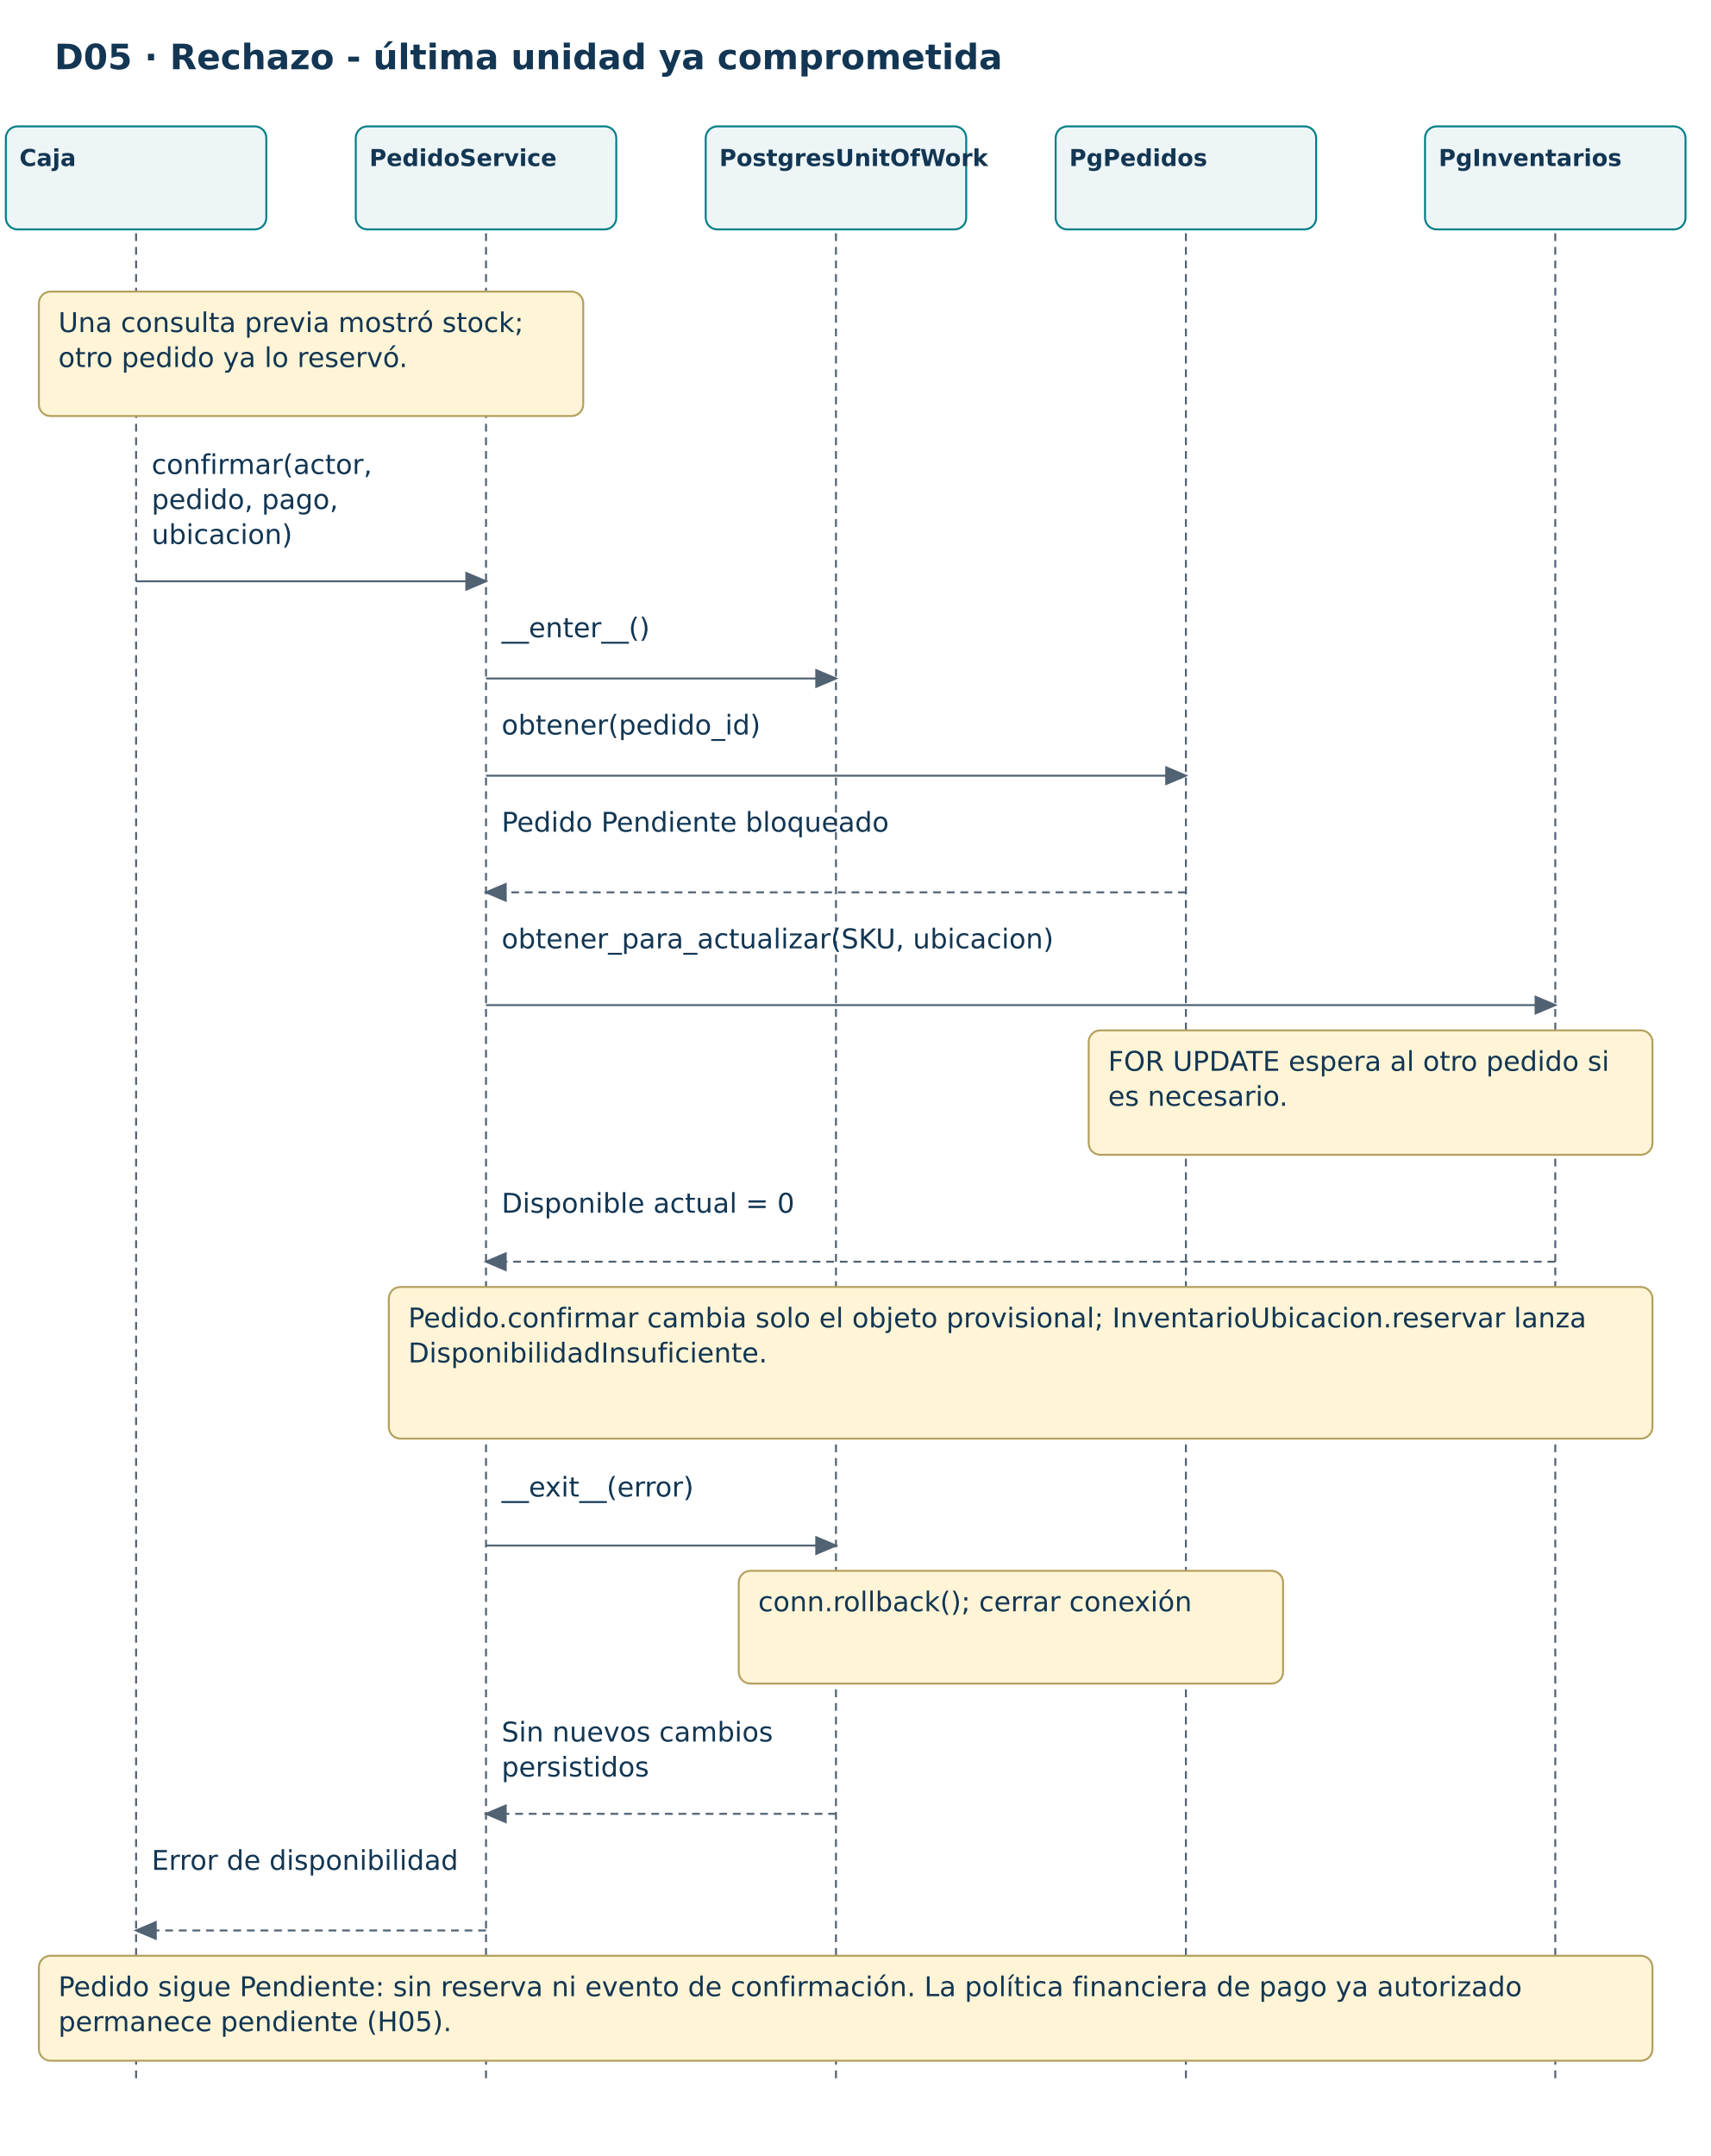
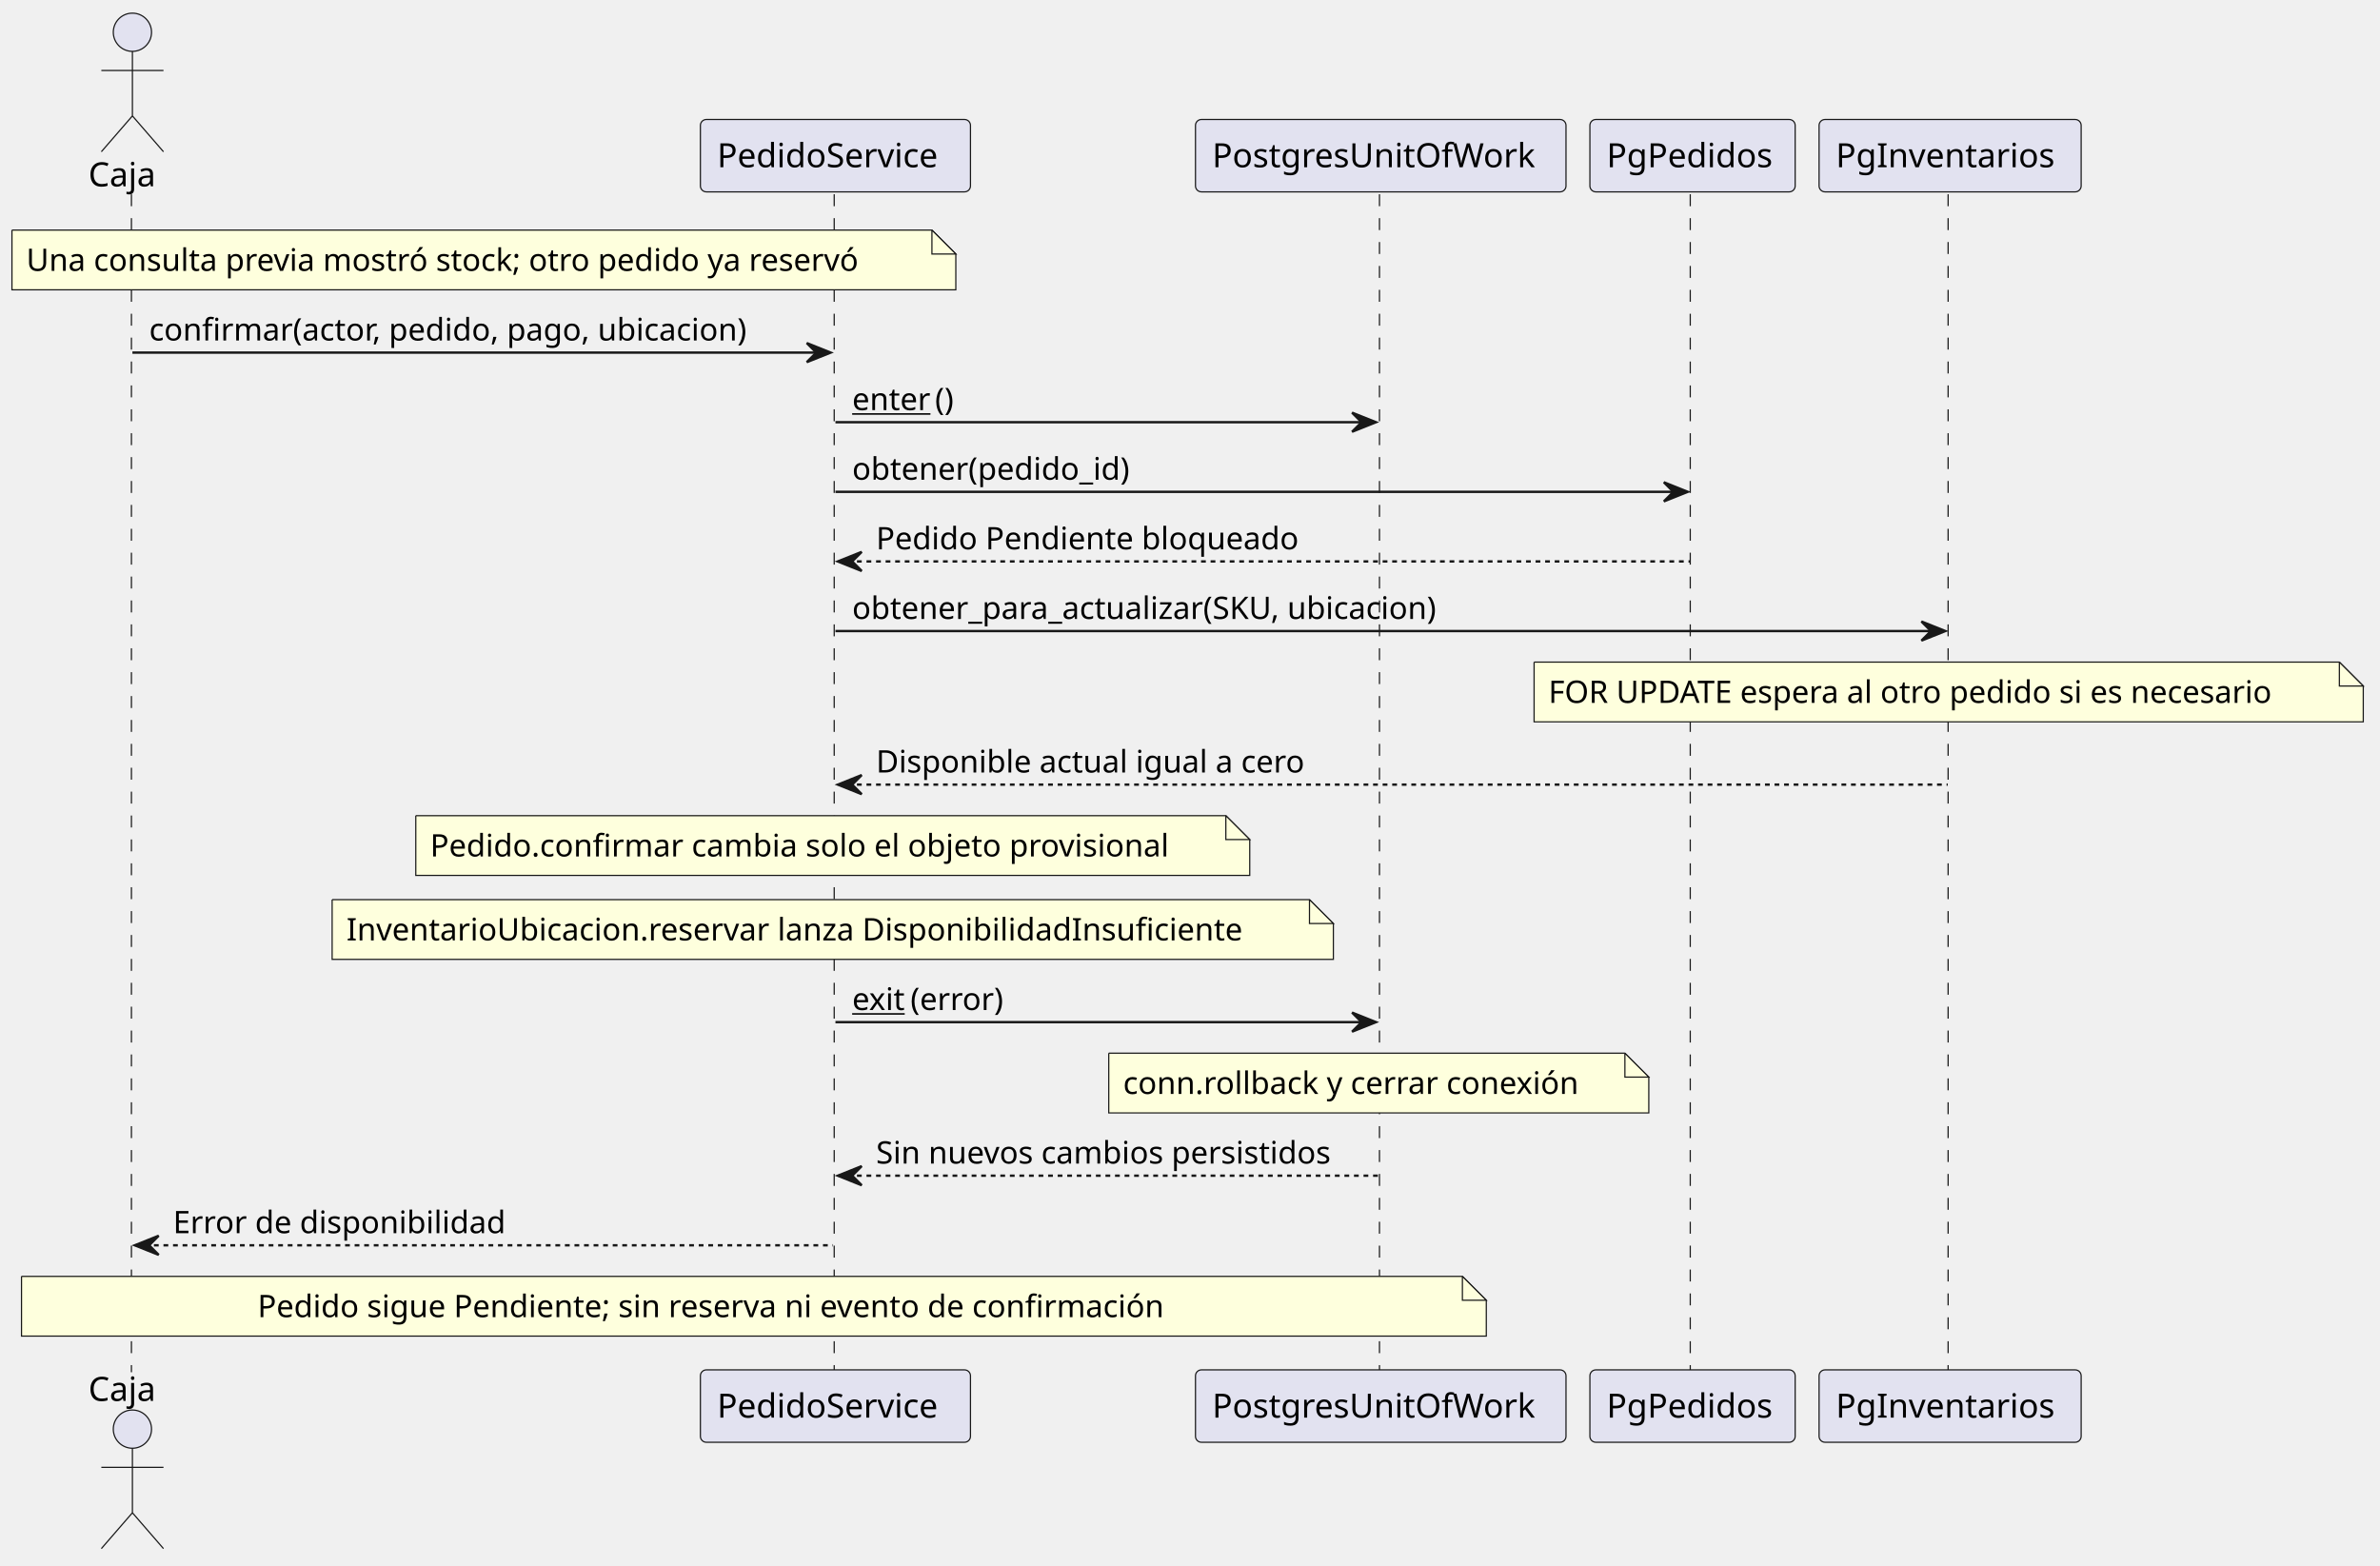
- <svg xmlns="http://www.w3.org/2000/svg" width="880" height="1109" viewBox="0 0 880 1109">
-   <rect width="100%" height="100%" fill="white" />
-   <text x="28" y="35.6" font-family="DejaVu Sans" font-size="18" font-weight="700" fill="#123653">D05 · Rechazo - última unidad ya comprometida</text>
-   <rect x="3" y="65" width="134" height="53" rx="6" fill="#edf5f6" stroke="#007e86" />
-   <text x="10" y="85.4" font-family="DejaVu Sans" font-size="12" font-weight="700" fill="#123653">Caja</text>
-   <path d="M 70 120 L 70 1069" fill="none" stroke="#516273" stroke-dasharray="4 3" />
-   <rect x="183" y="65" width="134" height="53" rx="6" fill="#edf5f6" stroke="#007e86" />
-   <text x="190" y="85.4" font-family="DejaVu Sans" font-size="12" font-weight="700" fill="#123653">PedidoService</text>
-   <path d="M 250 120 L 250 1069" fill="none" stroke="#516273" stroke-dasharray="4 3" />
-   <rect x="363" y="65" width="134" height="53" rx="6" fill="#edf5f6" stroke="#007e86" />
-   <text x="370" y="85.4" font-family="DejaVu Sans" font-size="12" font-weight="700" fill="#123653">PostgresUnitOfWork</text>
-   <path d="M 430 120 L 430 1069" fill="none" stroke="#516273" stroke-dasharray="4 3" />
-   <rect x="543" y="65" width="134" height="53" rx="6" fill="#edf5f6" stroke="#007e86" />
-   <text x="550" y="85.4" font-family="DejaVu Sans" font-size="12" font-weight="700" fill="#123653">PgPedidos</text>
-   <path d="M 610 120 L 610 1069" fill="none" stroke="#516273" stroke-dasharray="4 3" />
-   <rect x="733" y="65" width="134" height="53" rx="6" fill="#edf5f6" stroke="#007e86" />
-   <text x="740" y="85.4" font-family="DejaVu Sans" font-size="12" font-weight="700" fill="#123653">PgInventarios</text>
-   <path d="M 800 120 L 800 1069" fill="none" stroke="#516273" stroke-dasharray="4 3" />
-   <rect x="20" y="150" width="280" height="64" rx="6" fill="#fff4d6" stroke="#b3a05e" />
-   <text x="30" y="170.8" font-family="DejaVu Sans" font-size="14" font-weight="400" fill="#123653">Una consulta previa mostró stock;</text>
-   <text x="30" y="188.8" font-family="DejaVu Sans" font-size="14" font-weight="400" fill="#123653">otro pedido ya lo reservó.</text>
-   <text x="78" y="243.8" font-family="DejaVu Sans" font-size="14" font-weight="400" fill="#123653">confirmar(actor,</text>
-   <text x="78" y="261.8" font-family="DejaVu Sans" font-size="14" font-weight="400" fill="#123653">pedido, pago,</text>
-   <text x="78" y="279.8" font-family="DejaVu Sans" font-size="14" font-weight="400" fill="#123653">ubicacion)</text>
-   <path d="M 70 299 L 250 299" fill="none" stroke="#516273" />
-   <polygon points="250,299 239.868,303.284 239.868,294.716" fill="#516273" stroke="#516273" />
-   <text x="258" y="327.8" font-family="DejaVu Sans" font-size="14" font-weight="400" fill="#123653">__enter__()</text>
-   <path d="M 250 349 L 430 349" fill="none" stroke="#516273" />
-   <polygon points="430,349 419.868,353.284 419.868,344.716" fill="#516273" stroke="#516273" />
-   <text x="258" y="377.8" font-family="DejaVu Sans" font-size="14" font-weight="400" fill="#123653">obtener(pedido_id)</text>
-   <path d="M 250 399 L 610 399" fill="none" stroke="#516273" />
-   <polygon points="610,399 599.868,403.284 599.868,394.716" fill="#516273" stroke="#516273" />
-   <text x="258" y="427.8" font-family="DejaVu Sans" font-size="14" font-weight="400" fill="#123653">Pedido Pendiente bloqueado</text>
-   <path d="M 610 459 L 250 459" fill="none" stroke="#516273" stroke-dasharray="4 3" />
-   <polygon points="250,459 260.132,454.716 260.132,463.284" fill="#516273" stroke="#516273" />
-   <text x="258" y="487.8" font-family="DejaVu Sans" font-size="14" font-weight="400" fill="#123653">obtener_para_actualizar(SKU, ubicacion)</text>
-   <path d="M 250 517 L 800 517" fill="none" stroke="#516273" />
-   <polygon points="800,517 789.868,521.284 789.868,512.716" fill="#516273" stroke="#516273" />
-   <rect x="560" y="530" width="290" height="64" rx="6" fill="#fff4d6" stroke="#b3a05e" />
-   <text x="570" y="550.8" font-family="DejaVu Sans" font-size="14" font-weight="400" fill="#123653">FOR UPDATE espera al otro pedido si</text>
-   <text x="570" y="568.8" font-family="DejaVu Sans" font-size="14" font-weight="400" fill="#123653">es necesario.</text>
-   <text x="258" y="623.8" font-family="DejaVu Sans" font-size="14" font-weight="400" fill="#123653">Disponible actual = 0</text>
-   <path d="M 800 649 L 250 649" fill="none" stroke="#516273" stroke-dasharray="4 3" />
-   <polygon points="250,649 260.132,644.716 260.132,653.284" fill="#516273" stroke="#516273" />
-   <rect x="200" y="662" width="650" height="78" rx="6" fill="#fff4d6" stroke="#b3a05e" />
-   <text x="210" y="682.8" font-family="DejaVu Sans" font-size="14" font-weight="400" fill="#123653">Pedido.confirmar cambia solo el objeto provisional; InventarioUbicacion.reservar lanza</text>
-   <text x="210" y="700.8" font-family="DejaVu Sans" font-size="14" font-weight="400" fill="#123653">DisponibilidadInsuficiente.</text>
-   <text x="258" y="769.8" font-family="DejaVu Sans" font-size="14" font-weight="400" fill="#123653">__exit__(error)</text>
-   <path d="M 250 795 L 430 795" fill="none" stroke="#516273" />
-   <polygon points="430,795 419.868,799.284 419.868,790.716" fill="#516273" stroke="#516273" />
-   <rect x="380" y="808" width="280" height="58" rx="6" fill="#fff4d6" stroke="#b3a05e" />
-   <text x="390" y="828.8" font-family="DejaVu Sans" font-size="14" font-weight="400" fill="#123653">conn.rollback(); cerrar conexión</text>
-   <text x="258" y="895.8" font-family="DejaVu Sans" font-size="14" font-weight="400" fill="#123653">Sin nuevos cambios</text>
-   <text x="258" y="913.8" font-family="DejaVu Sans" font-size="14" font-weight="400" fill="#123653">persistidos</text>
-   <path d="M 430 933 L 250 933" fill="none" stroke="#516273" stroke-dasharray="4 3" />
-   <polygon points="250,933 260.132,928.716 260.132,937.284" fill="#516273" stroke="#516273" />
-   <text x="78" y="961.8" font-family="DejaVu Sans" font-size="14" font-weight="400" fill="#123653">Error de disponibilidad</text>
-   <path d="M 250 993 L 70 993" fill="none" stroke="#516273" stroke-dasharray="4 3" />
-   <polygon points="70,993 80.132,988.716 80.132,997.284" fill="#516273" stroke="#516273" />
-   <rect x="20" y="1006" width="830" height="54" rx="6" fill="#fff4d6" stroke="#b3a05e" />
-   <text x="30" y="1026.8" font-family="DejaVu Sans" font-size="14" font-weight="400" fill="#123653">Pedido sigue Pendiente: sin reserva ni evento de confirmación. La política financiera de pago ya autorizado</text>
-   <text x="30" y="1044.8" font-family="DejaVu Sans" font-size="14" font-weight="400" fill="#123653">permanece pendiente (H05).</text>
+ <svg xmlns="http://www.w3.org/2000/svg" contentStyleType="text/css" data-diagram-type="SEQUENCE" height="655px" preserveAspectRatio="none" style="width:996px;height:655px;background:#FFFFFF;" version="1.1" viewBox="0 0 996 655" width="996px" zoomAndPan="magnify">
+   <defs />
+   <g>
+     <g class="participant-lifeline" data-entity-uid="part1" data-qualified-name="Caja" id="part1-lifeline">
+       <g>
+         <rect fill="#000000" fill-opacity="0" height="492.992" width="8" x="51.412" y="81.297" />
+         <line style="stroke:#181818;stroke-width:0.5;stroke-dasharray:5,5;" x1="55" x2="55" y1="81.297" y2="574.289" />
+       </g>
+     </g>
+     <g class="participant-lifeline" data-entity-uid="part2" data-qualified-name="Servicio" id="part2-lifeline">
+       <g>
+         <rect fill="#000000" fill-opacity="0" height="492.992" width="8" x="345.619" y="81.297" />
+         <line style="stroke:#181818;stroke-width:0.5;stroke-dasharray:5,5;" x1="349.106" x2="349.106" y1="81.297" y2="574.289" />
+       </g>
+     </g>
+     <g class="participant-lifeline" data-entity-uid="part3" data-qualified-name="UoW" id="part3-lifeline">
+       <g>
+         <rect fill="#000000" fill-opacity="0" height="492.992" width="8" x="573.823" y="81.297" />
+         <line style="stroke:#181818;stroke-width:0.5;stroke-dasharray:5,5;" x1="577.293" x2="577.293" y1="81.297" y2="574.289" />
+       </g>
+     </g>
+     <g class="participant-lifeline" data-entity-uid="part4" data-qualified-name="Pedidos" id="part4-lifeline">
+       <g>
+         <rect fill="#000000" fill-opacity="0" height="492.992" width="8" x="704.306" y="81.297" />
+         <line style="stroke:#181818;stroke-width:0.5;stroke-dasharray:5,5;" x1="707.352" x2="707.352" y1="81.297" y2="574.289" />
+       </g>
+     </g>
+     <g class="participant-lifeline" data-entity-uid="part5" data-qualified-name="Inventarios" id="part5-lifeline">
+       <g>
+         <rect fill="#000000" fill-opacity="0" height="492.992" width="8" x="812.098" y="81.297" />
+         <line style="stroke:#181818;stroke-width:0.5;stroke-dasharray:5,5;" x1="815.26" x2="815.26" y1="81.297" y2="574.289" />
+       </g>
+     </g>
+     <g class="participant participant-head" data-entity-uid="part1" data-qualified-name="Caja" id="part1-head">
+       <text fill="#000000" font-family="sans-serif" font-size="14" lengthAdjust="spacing" textLength="30.823" x="37" y="77.995">Caja</text>
+       <ellipse cx="55.412" cy="13.5" fill="#E2E2F0" rx="8" ry="8" style="stroke:#181818;stroke-width:0.5;" />
+       <path d="M55.412,21.5 L55.412,48.5 M42.412,29.5 L68.412,29.5 M55.412,48.5 L42.412,63.5 M55.412,48.5 L68.412,63.5" fill="none" style="stroke:#181818;stroke-width:0.5;" />
+     </g>
+     <g class="participant participant-tail" data-entity-uid="part1" data-qualified-name="Caja" id="part1-tail">
+       <text fill="#000000" font-family="sans-serif" font-size="14" lengthAdjust="spacing" textLength="30.823" x="37" y="586.284">Caja</text>
+       <ellipse cx="55.412" cy="598.086" fill="#E2E2F0" rx="8" ry="8" style="stroke:#181818;stroke-width:0.5;" />
+       <path d="M55.412,606.086 L55.412,633.086 M42.412,614.086 L68.412,614.086 M55.412,633.086 L42.412,648.086 M55.412,633.086 L68.412,648.086" fill="none" style="stroke:#181818;stroke-width:0.5;" />
+     </g>
+     <g class="participant participant-head" data-entity-uid="part2" data-qualified-name="Servicio" id="part2-head">
+       <rect fill="#E2E2F0" height="30.297" rx="2.5" ry="2.5" style="stroke:#181818;stroke-width:0.5;" width="113.025" x="293.106" y="50" />
+       <text fill="#000000" font-family="sans-serif" font-size="14" lengthAdjust="spacing" textLength="99.025" x="300.106" y="69.995">PedidoService</text>
+     </g>
+     <g class="participant participant-tail" data-entity-uid="part2" data-qualified-name="Servicio" id="part2-tail">
+       <rect fill="#E2E2F0" height="30.297" rx="2.5" ry="2.5" style="stroke:#181818;stroke-width:0.5;" width="113.025" x="293.106" y="573.289" />
+       <text fill="#000000" font-family="sans-serif" font-size="14" lengthAdjust="spacing" textLength="99.025" x="300.106" y="593.284">PedidoService</text>
+     </g>
+     <g class="participant participant-head" data-entity-uid="part3" data-qualified-name="UoW" id="part3-head">
+       <rect fill="#E2E2F0" height="30.297" rx="2.5" ry="2.5" style="stroke:#181818;stroke-width:0.5;" width="155.06" x="500.293" y="50" />
+       <text fill="#000000" font-family="sans-serif" font-size="14" lengthAdjust="spacing" textLength="141.06" x="507.293" y="69.995">PostgresUnitOfWork</text>
+     </g>
+     <g class="participant participant-tail" data-entity-uid="part3" data-qualified-name="UoW" id="part3-tail">
+       <rect fill="#E2E2F0" height="30.297" rx="2.5" ry="2.5" style="stroke:#181818;stroke-width:0.5;" width="155.06" x="500.293" y="573.289" />
+       <text fill="#000000" font-family="sans-serif" font-size="14" lengthAdjust="spacing" textLength="141.06" x="507.293" y="593.284">PostgresUnitOfWork</text>
+     </g>
+     <g class="participant participant-head" data-entity-uid="part4" data-qualified-name="Pedidos" id="part4-head">
+       <rect fill="#E2E2F0" height="30.297" rx="2.5" ry="2.5" style="stroke:#181818;stroke-width:0.5;" width="85.907" x="665.352" y="50" />
+       <text fill="#000000" font-family="sans-serif" font-size="14" lengthAdjust="spacing" textLength="71.907" x="672.352" y="69.995">PgPedidos</text>
+     </g>
+     <g class="participant participant-tail" data-entity-uid="part4" data-qualified-name="Pedidos" id="part4-tail">
+       <rect fill="#E2E2F0" height="30.297" rx="2.5" ry="2.5" style="stroke:#181818;stroke-width:0.5;" width="85.907" x="665.352" y="573.289" />
+       <text fill="#000000" font-family="sans-serif" font-size="14" lengthAdjust="spacing" textLength="71.907" x="672.352" y="593.284">PgPedidos</text>
+     </g>
+     <g class="participant participant-head" data-entity-uid="part5" data-qualified-name="Inventarios" id="part5-head">
+       <rect fill="#E2E2F0" height="30.297" rx="2.5" ry="2.5" style="stroke:#181818;stroke-width:0.5;" width="109.676" x="761.26" y="50" />
+       <text fill="#000000" font-family="sans-serif" font-size="14" lengthAdjust="spacing" textLength="95.676" x="768.26" y="69.995">PgInventarios</text>
+     </g>
+     <g class="participant participant-tail" data-entity-uid="part5" data-qualified-name="Inventarios" id="part5-tail">
+       <rect fill="#E2E2F0" height="30.297" rx="2.5" ry="2.5" style="stroke:#181818;stroke-width:0.5;" width="109.676" x="761.26" y="573.289" />
+       <text fill="#000000" font-family="sans-serif" font-size="14" lengthAdjust="spacing" textLength="95.676" x="768.26" y="593.284">PgInventarios</text>
+     </g>
+     <path d="M5,96.297 L5,121.297 L400,121.297 L400,106.297 L390,96.297 L5,96.297" fill="#FEFFDD" style="stroke:#181818;stroke-width:0.5;" />
+     <path d="M390,96.297 L390,106.297 L400,106.297 L390,96.297" fill="#FEFFDD" style="stroke:#181818;stroke-width:0.5;" />
+     <text fill="#000000" font-family="sans-serif" font-size="13" lengthAdjust="spacing" textLength="374.772" x="11" y="113.364">Una consulta previa mostró stock; otro pedido ya reservó</text>
+     <g class="message" data-entity-1="part1" data-entity-2="part2" id="msg1">
+       <polygon fill="#181818" points="337.619,143.562,347.619,147.562,337.619,151.562,341.619,147.562" style="stroke:#181818;stroke-width:1;" />
+       <line style="stroke:#181818;stroke-width:1;" x1="55.412" x2="343.619" y1="147.562" y2="147.562" />
+       <text fill="#000000" font-family="sans-serif" font-size="13" lengthAdjust="spacing" textLength="270.207" x="62.412" y="142.497">confirmar(actor, pedido, pago, ubicacion)</text>
+     </g>
+     <g class="message" data-entity-1="part2" data-entity-2="part3" id="msg2">
+       <polygon fill="#181818" points="565.823,172.695,575.823,176.695,565.823,180.695,569.823,176.695" style="stroke:#181818;stroke-width:1;" />
+       <line style="stroke:#181818;stroke-width:1;" x1="349.619" x2="571.823" y1="176.695" y2="176.695" />
+       <text fill="#000000" font-family="sans-serif" font-size="13" lengthAdjust="spacing" text-decoration="underline" textLength="34.677" x="356.619" y="171.629">enter</text>
+       <text fill="#000000" font-family="sans-serif" font-size="13" lengthAdjust="spacing" textLength="10.144" x="391.296" y="171.629">()</text>
+     </g>
+     <g class="message" data-entity-1="part2" data-entity-2="part4" id="msg3">
+       <polygon fill="#181818" points="696.306,201.828,706.306,205.828,696.306,209.828,700.306,205.828" style="stroke:#181818;stroke-width:1;" />
+       <line style="stroke:#181818;stroke-width:1;" x1="349.619" x2="702.306" y1="205.828" y2="205.828" />
+       <text fill="#000000" font-family="sans-serif" font-size="13" lengthAdjust="spacing" textLength="123.71" x="356.619" y="200.762">obtener(pedido_id)</text>
+     </g>
+     <g class="message" data-entity-1="part4" data-entity-2="part2" id="msg4">
+       <polygon fill="#181818" points="360.619,230.961,350.619,234.961,360.619,238.961,356.619,234.961" style="stroke:#181818;stroke-width:1;" />
+       <line style="stroke:#181818;stroke-width:1;stroke-dasharray:2,2;" x1="354.619" x2="707.306" y1="234.961" y2="234.961" />
+       <text fill="#000000" font-family="sans-serif" font-size="13" lengthAdjust="spacing" textLength="185.923" x="366.619" y="229.895">Pedido Pendiente bloqueado</text>
+     </g>
+     <g class="message" data-entity-1="part2" data-entity-2="part5" id="msg5">
+       <polygon fill="#181818" points="804.098,260.094,814.098,264.094,804.098,268.094,808.098,264.094" style="stroke:#181818;stroke-width:1;" />
+       <line style="stroke:#181818;stroke-width:1;" x1="349.619" x2="810.098" y1="264.094" y2="264.094" />
+       <text fill="#000000" font-family="sans-serif" font-size="13" lengthAdjust="spacing" textLength="264.056" x="356.619" y="259.028">obtener_para_actualizar(SKU, ubicacion)</text>
+     </g>
+     <path d="M642,277.094 L642,302.094 L989,302.094 L989,287.094 L979,277.094 L642,277.094" fill="#FEFFDD" style="stroke:#181818;stroke-width:0.5;" />
+     <path d="M979,277.094 L979,287.094 L989,287.094 L979,277.094" fill="#FEFFDD" style="stroke:#181818;stroke-width:0.5;" />
+     <text fill="#000000" font-family="sans-serif" font-size="13" lengthAdjust="spacing" textLength="326.981" x="648" y="294.161">FOR UPDATE espera al otro pedido si es necesario</text>
+     <g class="message" data-entity-1="part5" data-entity-2="part2" id="msg6">
+       <polygon fill="#181818" points="360.619,324.359,350.619,328.359,360.619,332.359,356.619,328.359" style="stroke:#181818;stroke-width:1;" />
+       <line style="stroke:#181818;stroke-width:1;stroke-dasharray:2,2;" x1="354.619" x2="815.098" y1="328.359" y2="328.359" />
+       <text fill="#000000" font-family="sans-serif" font-size="13" lengthAdjust="spacing" textLength="192.962" x="366.619" y="323.293">Disponible actual igual a cero</text>
+     </g>
+     <path d="M174,341.359 L174,366.359 L523,366.359 L523,351.359 L513,341.359 L174,341.359" fill="#FEFFDD" style="stroke:#181818;stroke-width:0.5;" />
+     <path d="M513,341.359 L513,351.359 L523,351.359 L513,341.359" fill="#FEFFDD" style="stroke:#181818;stroke-width:0.5;" />
+     <text fill="#000000" font-family="sans-serif" font-size="13" lengthAdjust="spacing" textLength="328.935" x="180" y="358.426">Pedido.confirmar cambia solo el objeto provisional</text>
+     <path d="M139,376.492 L139,401.492 L558,401.492 L558,386.492 L548,376.492 L139,376.492" fill="#FEFFDD" style="stroke:#181818;stroke-width:0.5;" />
+     <path d="M548,376.492 L548,386.492 L558,386.492 L548,376.492" fill="#FEFFDD" style="stroke:#181818;stroke-width:0.5;" />
+     <text fill="#000000" font-family="sans-serif" font-size="13" lengthAdjust="spacing" textLength="398.265" x="145" y="393.559">InventarioUbicacion.reservar lanza DisponibilidadInsuficiente</text>
+     <g class="message" data-entity-1="part2" data-entity-2="part3" id="msg7">
+       <polygon fill="#181818" points="565.823,423.758,575.823,427.758,565.823,431.758,569.823,427.758" style="stroke:#181818;stroke-width:1;" />
+       <line style="stroke:#181818;stroke-width:1;" x1="349.619" x2="571.823" y1="427.758" y2="427.758" />
+       <text fill="#000000" font-family="sans-serif" font-size="13" lengthAdjust="spacing" text-decoration="underline" textLength="24.4" x="356.619" y="422.692">exit</text>
+       <text fill="#000000" font-family="sans-serif" font-size="13" lengthAdjust="spacing" textLength="42.129" x="381.019" y="422.692">(error)</text>
+     </g>
+     <path d="M464,440.758 L464,465.758 L690,465.758 L690,450.758 L680,440.758 L464,440.758" fill="#FEFFDD" style="stroke:#181818;stroke-width:0.5;" />
+     <path d="M680,440.758 L680,450.758 L690,450.758 L680,440.758" fill="#FEFFDD" style="stroke:#181818;stroke-width:0.5;" />
+     <text fill="#000000" font-family="sans-serif" font-size="13" lengthAdjust="spacing" textLength="205.201" x="470" y="457.825">conn.rollback y cerrar conexión</text>
+     <g class="message" data-entity-1="part3" data-entity-2="part2" id="msg8">
+       <polygon fill="#181818" points="360.619,488.023,350.619,492.023,360.619,496.023,356.619,492.023" style="stroke:#181818;stroke-width:1;" />
+       <line style="stroke:#181818;stroke-width:1;stroke-dasharray:2,2;" x1="354.619" x2="576.823" y1="492.023" y2="492.023" />
+       <text fill="#000000" font-family="sans-serif" font-size="13" lengthAdjust="spacing" textLength="204.204" x="366.619" y="486.957">Sin nuevos cambios persistidos</text>
+     </g>
+     <g class="message" data-entity-1="part2" data-entity-2="part1" id="msg9">
+       <polygon fill="#181818" points="66.412,517.156,56.412,521.156,66.412,525.156,62.412,521.156" style="stroke:#181818;stroke-width:1;" />
+       <line style="stroke:#181818;stroke-width:1;stroke-dasharray:2,2;" x1="60.412" x2="348.619" y1="521.156" y2="521.156" />
+       <text fill="#000000" font-family="sans-serif" font-size="13" lengthAdjust="spacing" textLength="146.967" x="72.412" y="516.09">Error de disponibilidad</text>
+     </g>
+     <path d="M9,534.156 L9,559.156 L622,559.156 L622,544.156 L612,534.156 L9,534.156" fill="#FEFFDD" style="stroke:#181818;stroke-width:0.5;" />
+     <path d="M612,534.156 L612,544.156 L622,544.156 L612,534.156" fill="#FEFFDD" style="stroke:#181818;stroke-width:0.5;" />
+     <text fill="#000000" font-family="sans-serif" font-size="13" lengthAdjust="spacing" textLength="406.771" x="107.791" y="551.223">Pedido sigue Pendiente; sin reserva ni evento de confirmación</text>
+   </g>
</svg>
